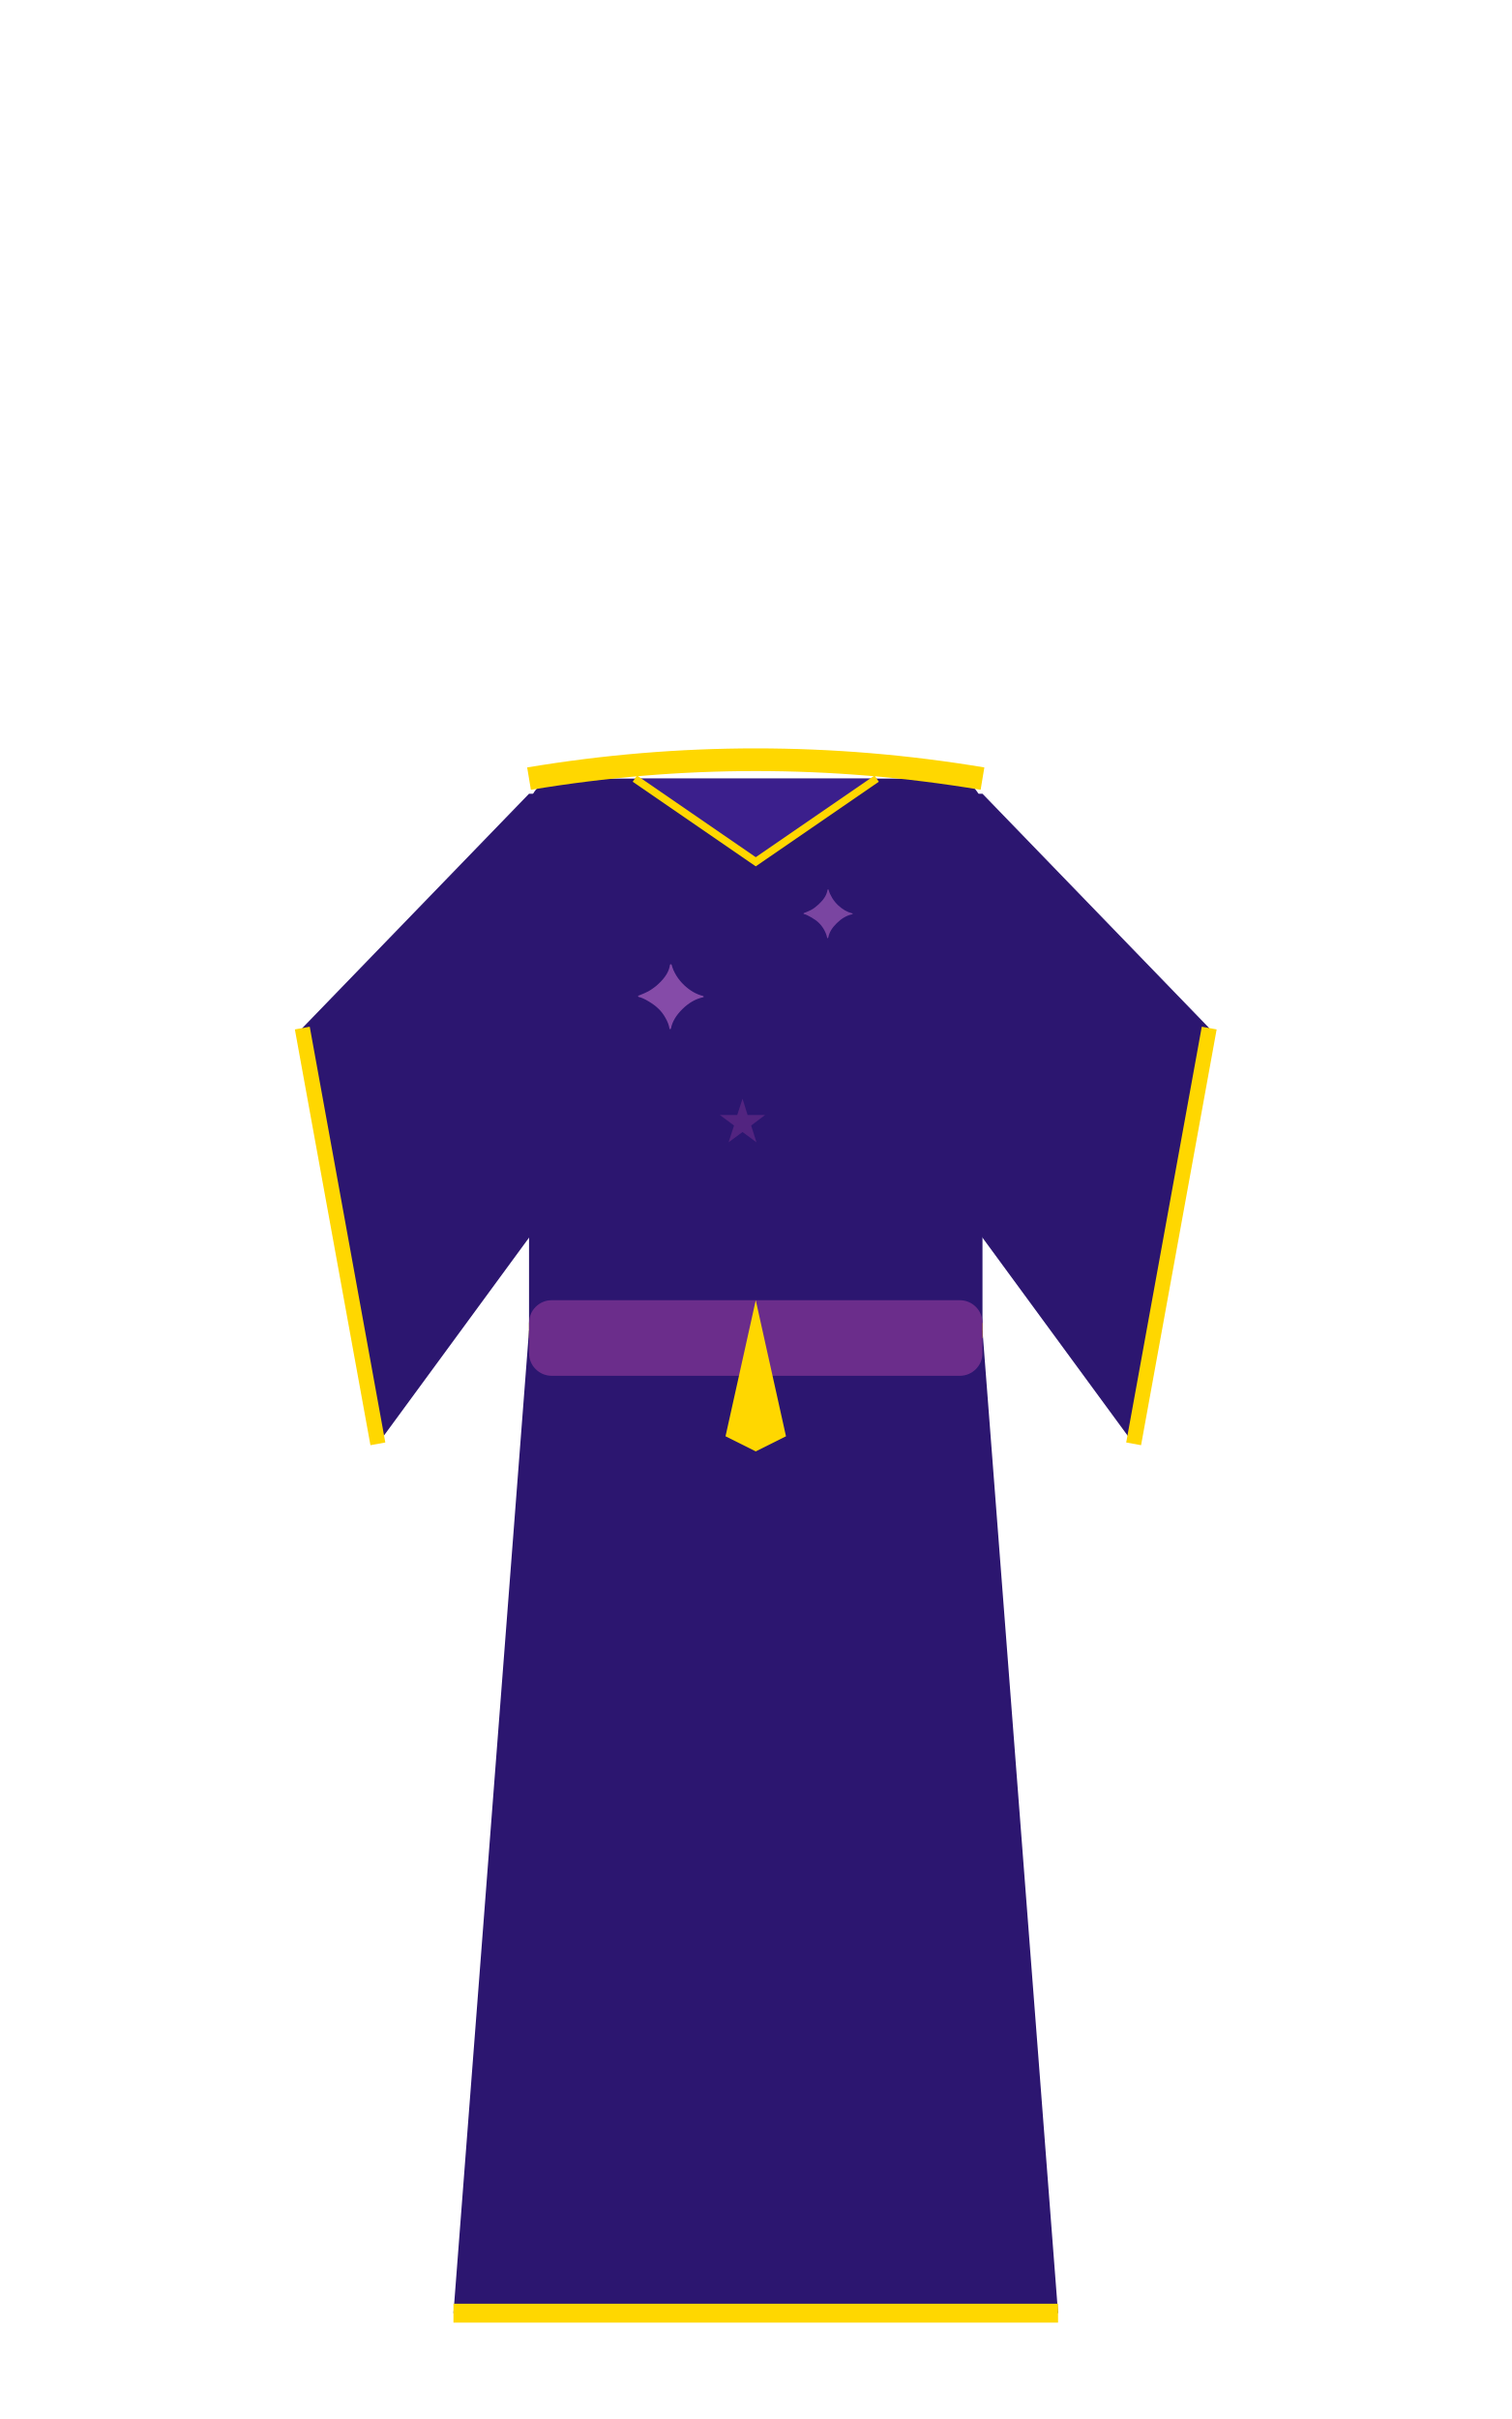
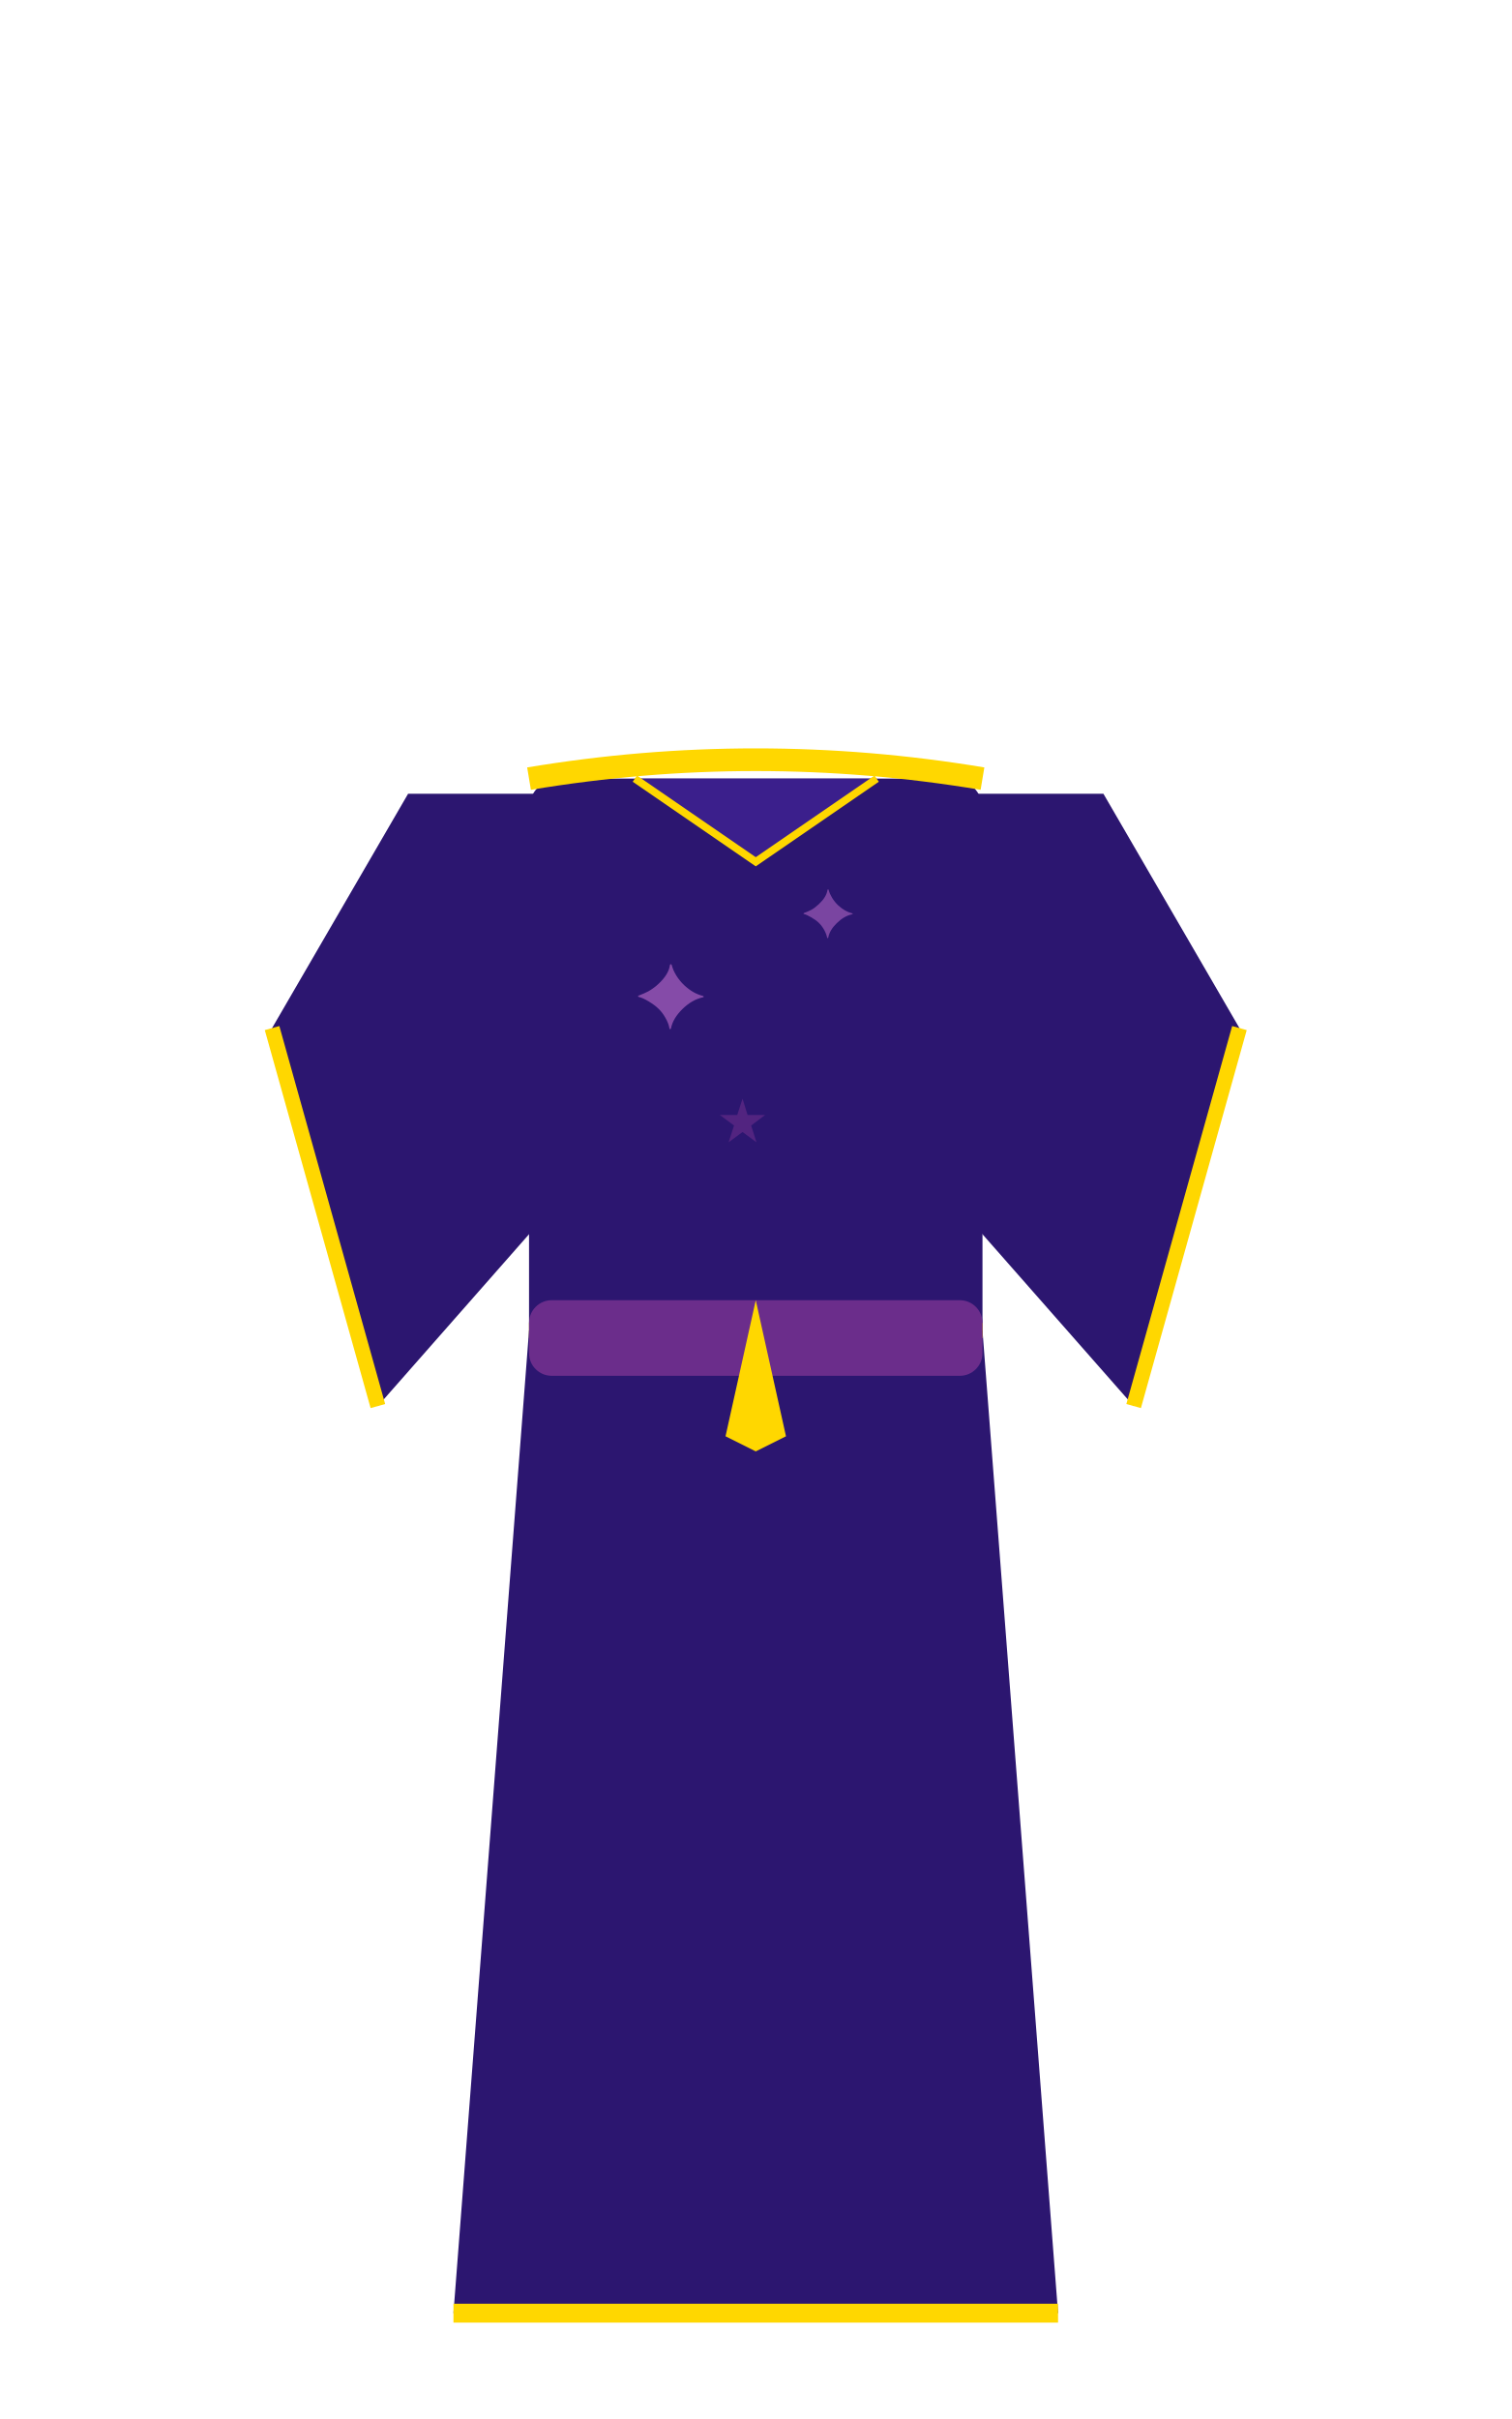
<svg xmlns="http://www.w3.org/2000/svg" viewBox="0 0 200 320" width="200" height="320">
  <g transform="translate(0,36)">
    <rect x="70" y="67" width="60" height="80" fill="#2C1670" rx="4" />
    <path d="M70 140 L60 270 L140 270 L130 140 Z" fill="#2C1670" />
-     <path d="M70 69 L40 100 L50 155 L72 125 L72 69 Z" fill="#2C1670" />
-     <path d="M130 69 L160 100 L150 155 L128 125 L128 69 Z" fill="#2C1670" />
+     <path d="M72 69 L54 69 L36 100 L50 150 L72 125 L72 69 Z" fill="#2C1670" />
+     <path d="M128 69 L146 69 L164 100 L150 150 L128 125 L128 69 Z" fill="#2C1670" />
    <path d="M70 67 Q100 62 130 67" stroke="#FFD700" stroke-width="3" fill="none" />
    <line x1="70" y1="140" x2="130" y2="140" stroke="#FFD700" stroke-width="2" />
-     <path d="M40 100 L50 155" stroke="#FFD700" stroke-width="2" fill="none" />
-     <path d="M160 100 L150 155" stroke="#FFD700" stroke-width="2" fill="none" />
+     <path d="M36 100 L50 150" stroke="#FFD700" stroke-width="2" fill="none" />
+     <path d="M164 100 L150 150" stroke="#FFD700" stroke-width="2" fill="none" />
    <path d="M60 270 L140 270" stroke="#FFD700" stroke-width="2.5" />
    <text x="84" y="100" font-size="12" fill="#9B59B6" opacity="0.8">✦</text>
    <text x="106" y="88" font-size="9" fill="#9B59B6" opacity="0.7">✦</text>
    <text x="95" y="115" font-size="8" fill="#6B2D8B" opacity="0.6">★</text>
    <rect x="70" y="136" width="60" height="10" fill="#6B2D8B" rx="3" />
    <path d="M100 136 L96 154 L100 156 L104 154 L100 136" fill="#FFD700" />
    <path d="M84 67 L100 78 L116 67" fill="#3B1F8C" stroke="#FFD700" stroke-width="1" />
  </g>
</svg>
